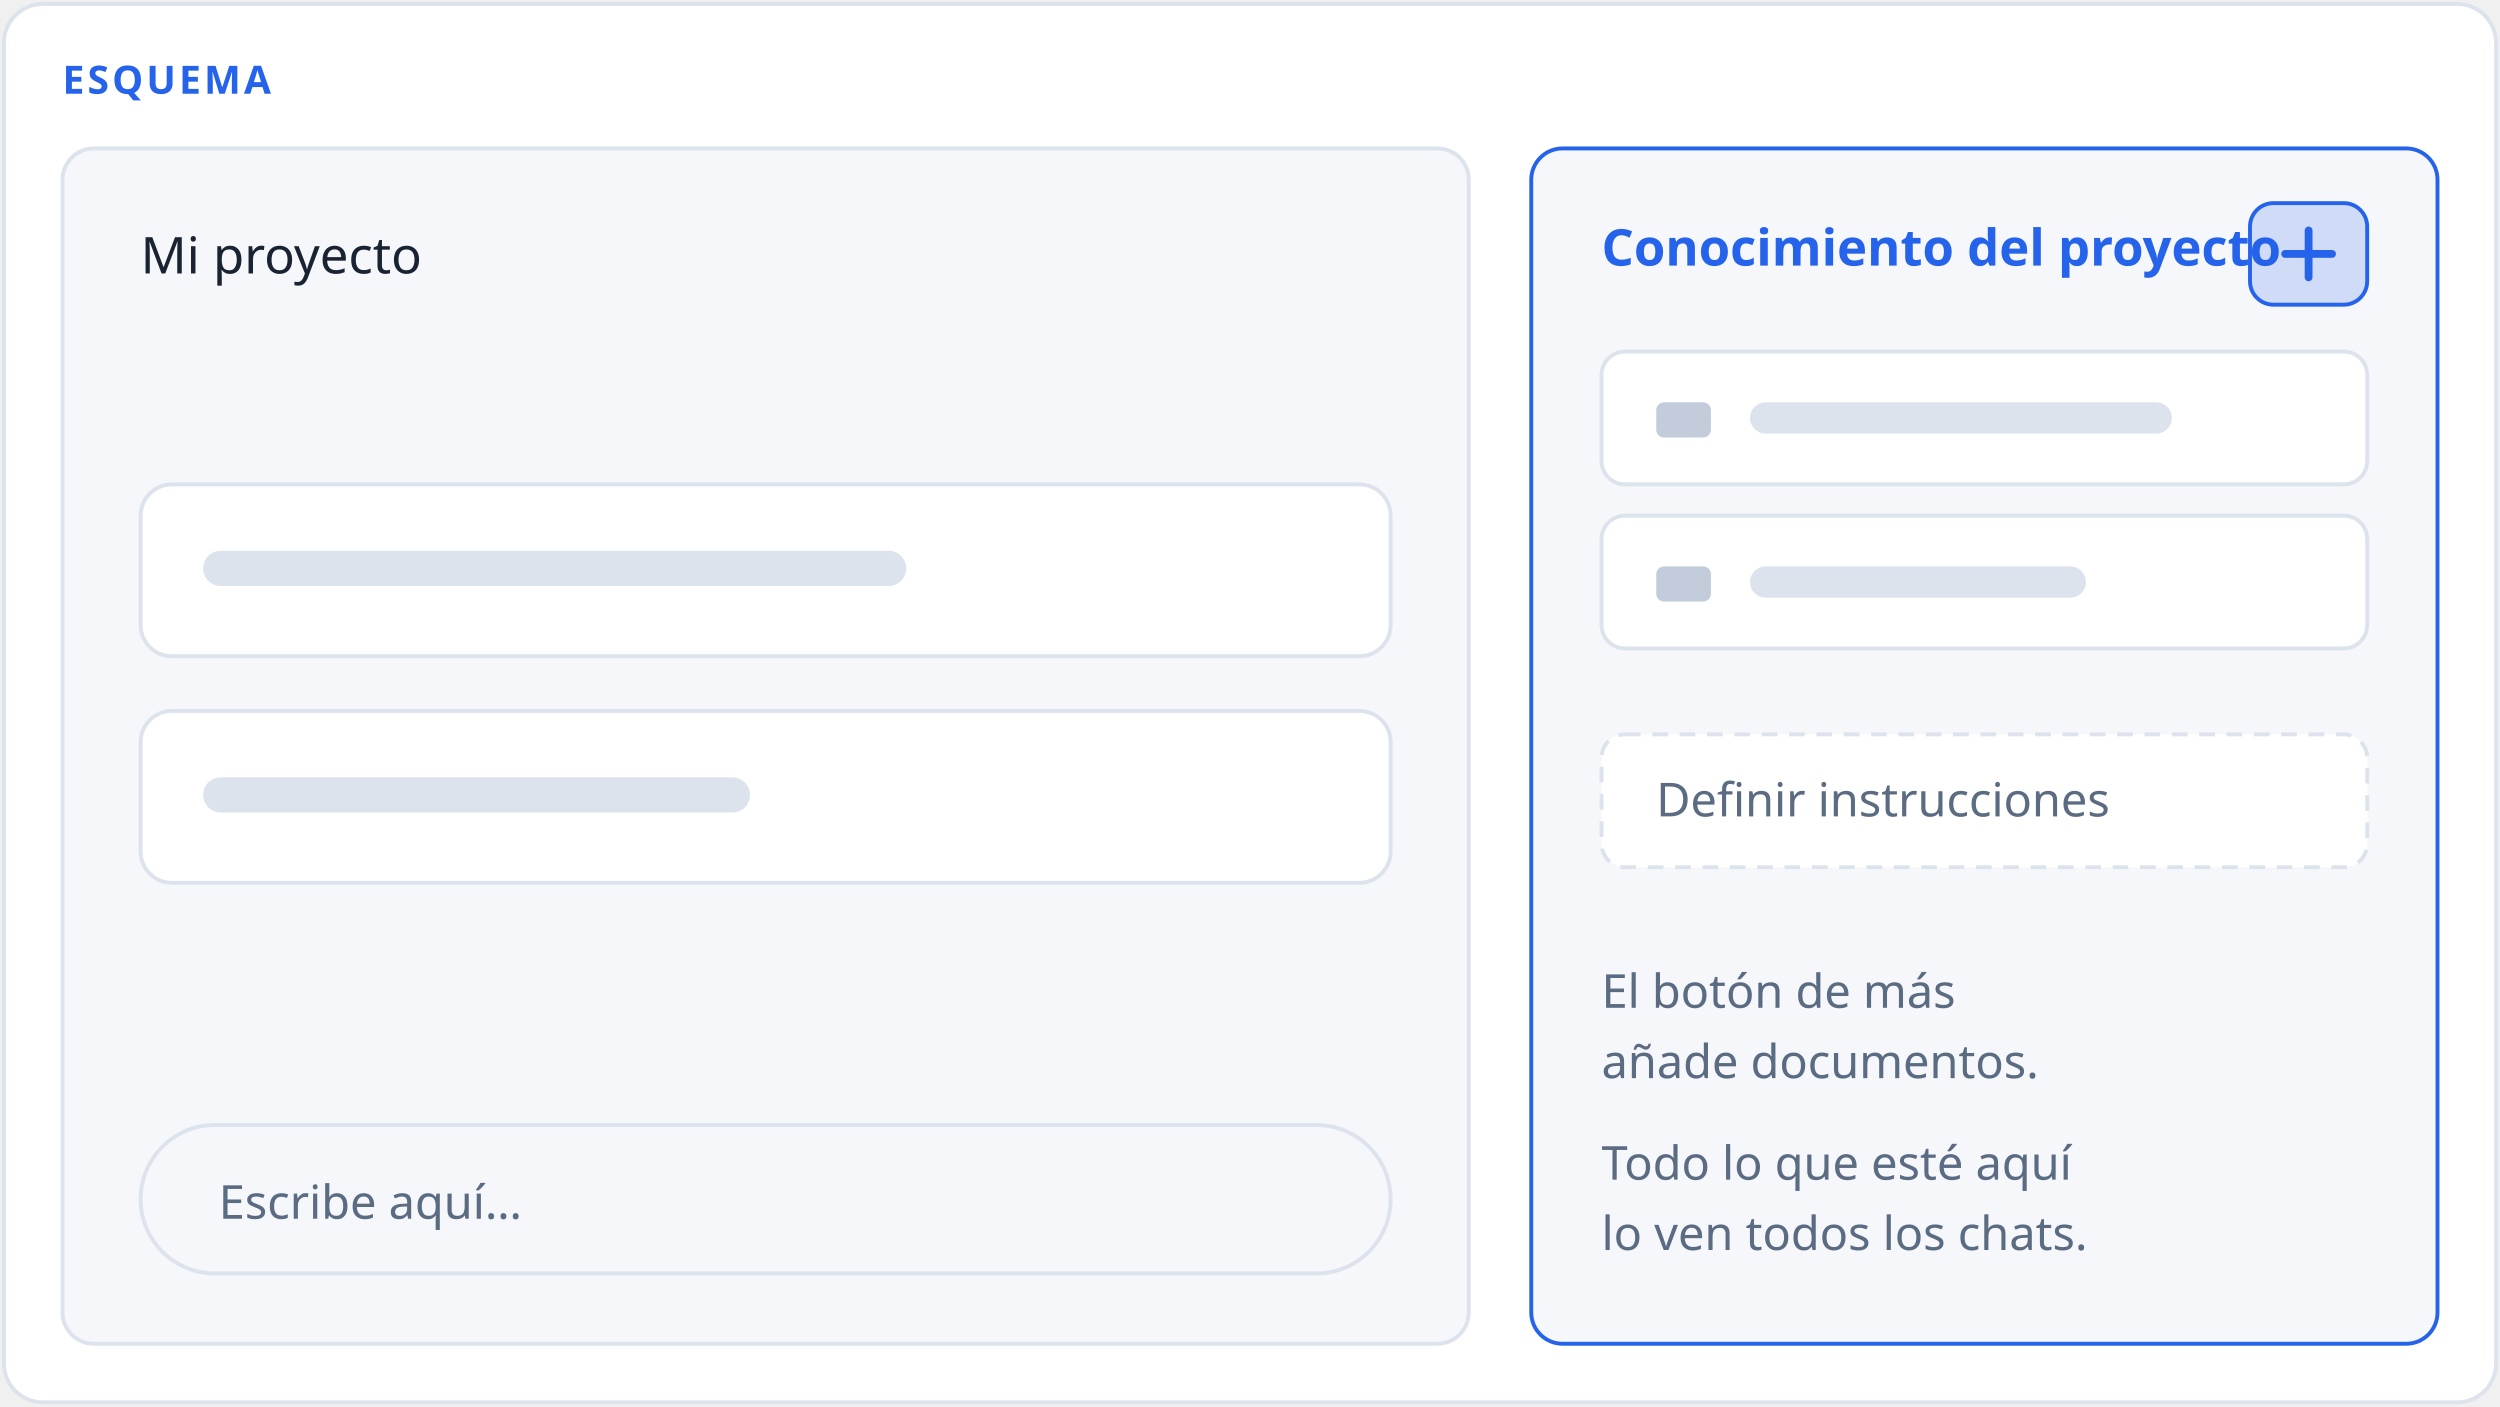
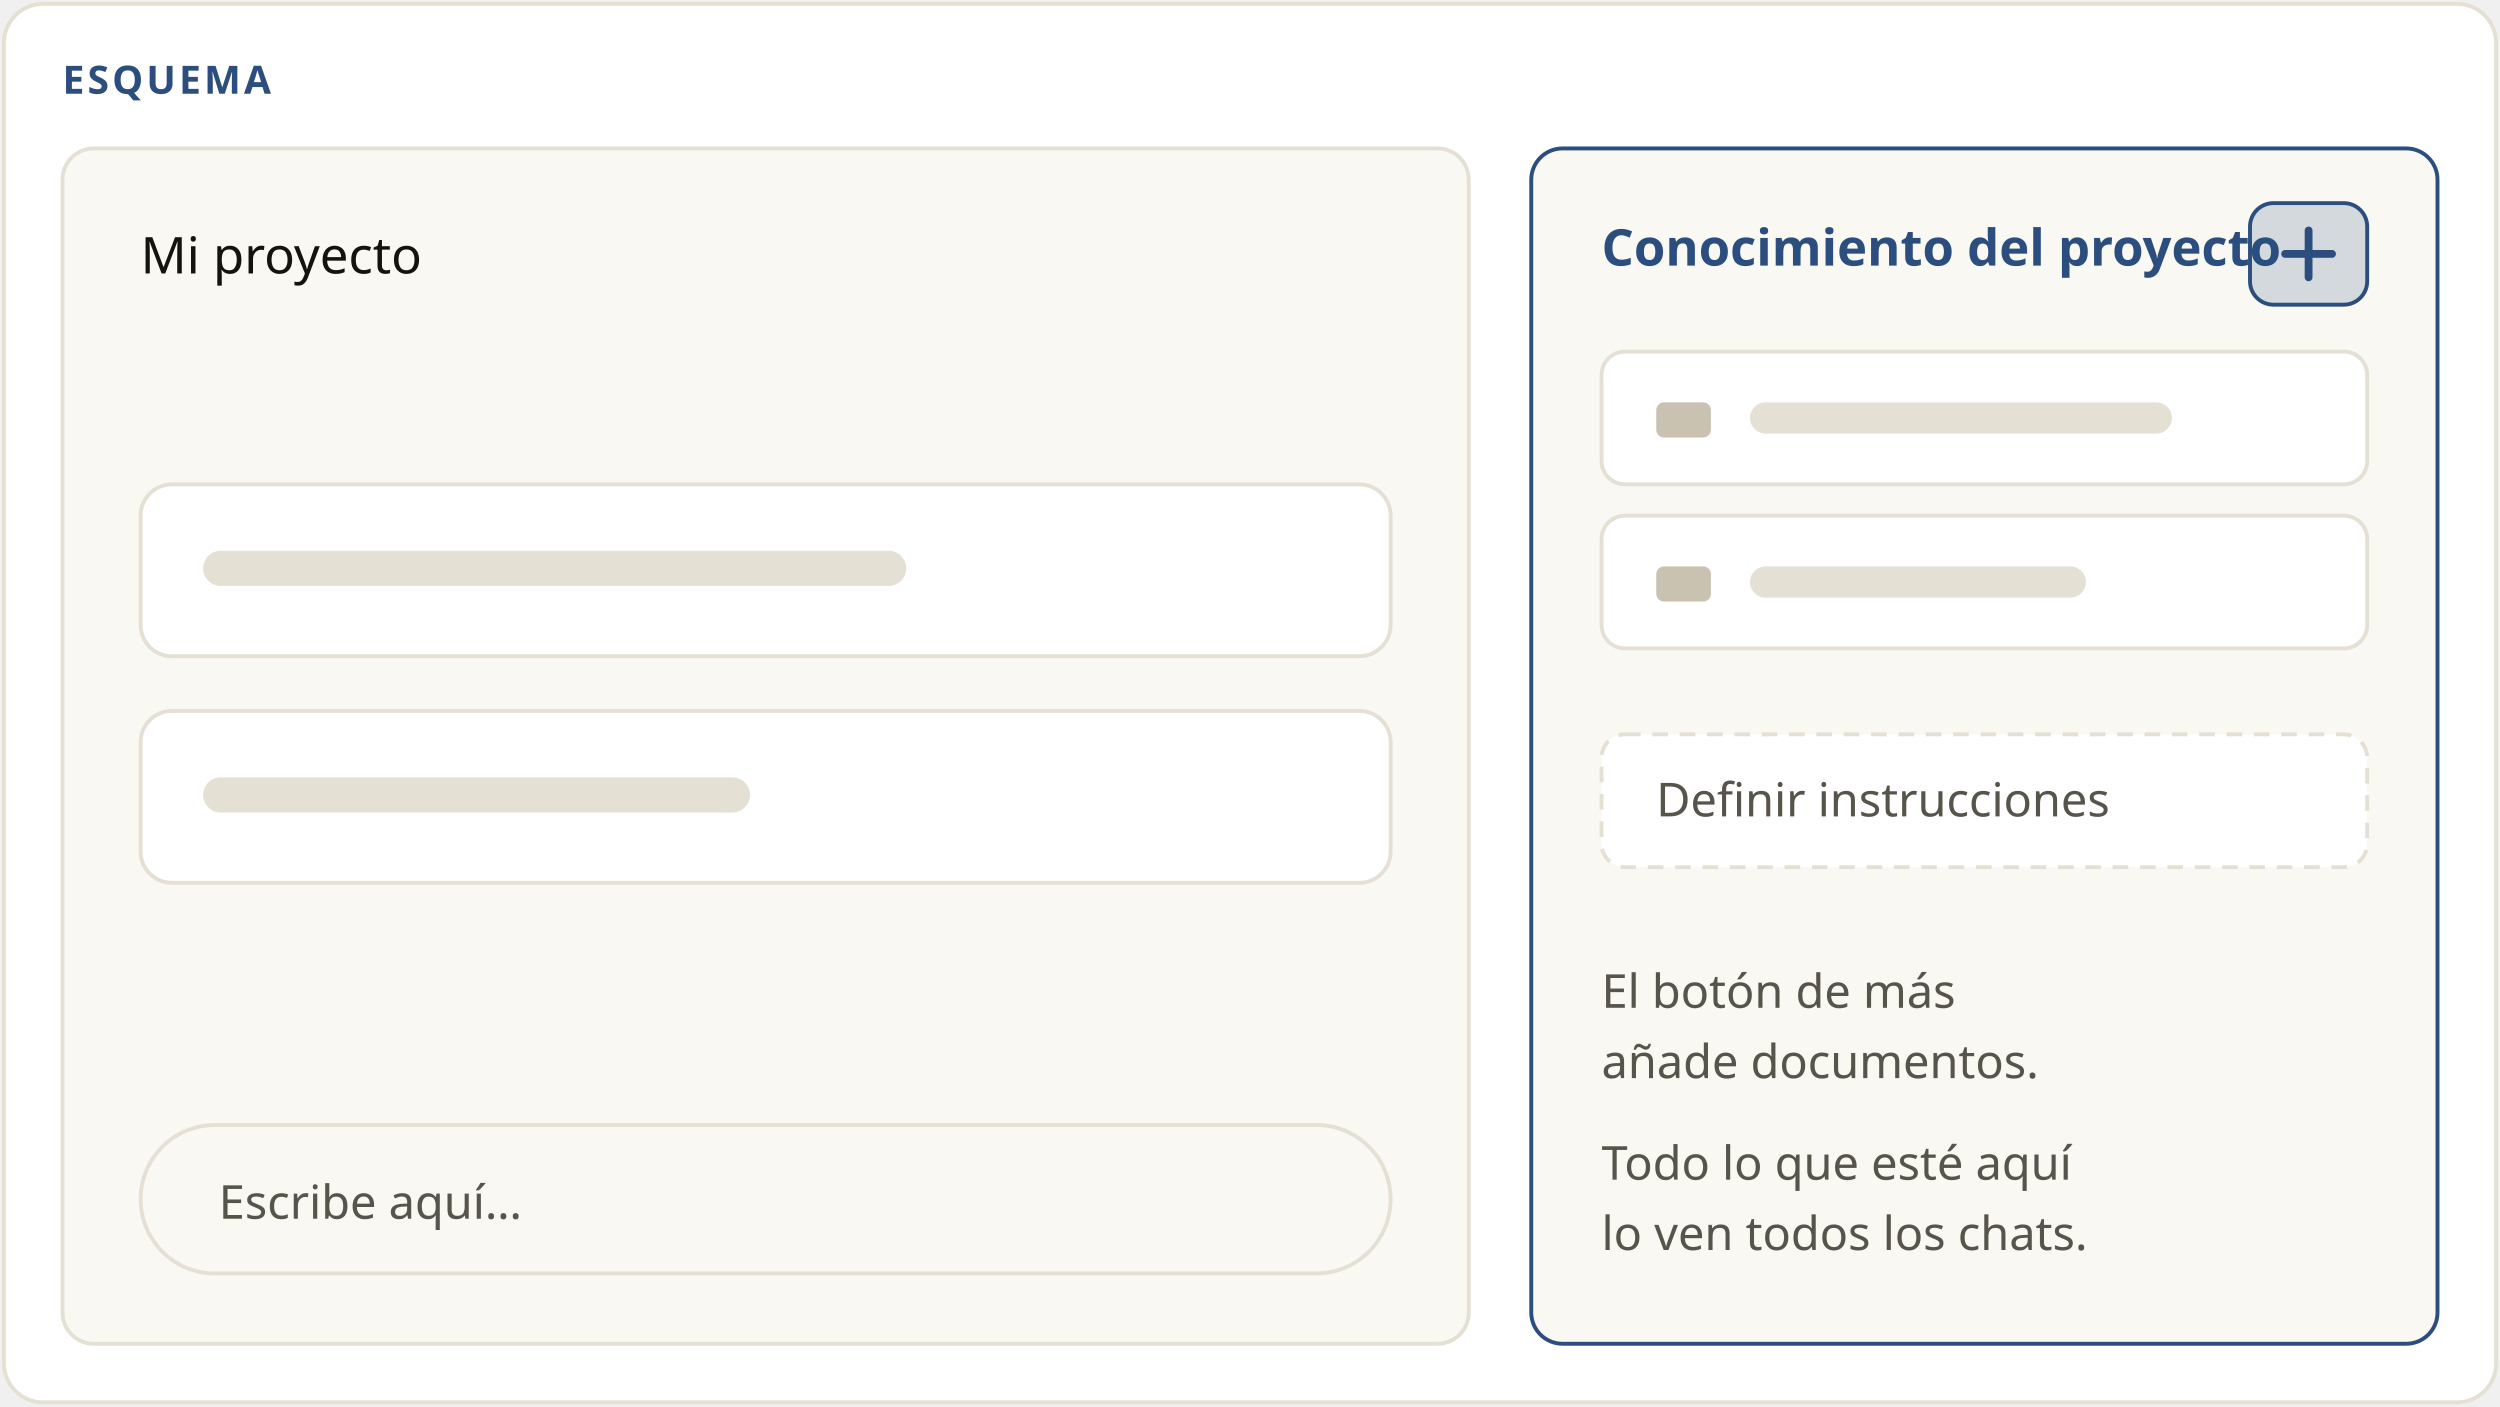
<svg xmlns="http://www.w3.org/2000/svg" viewBox="0 0 640 360" role="img" aria-label="Esquema de la página de un proyecto en Claude: el panel de conocimiento del proyecto a la derecha, con el botón de más resaltado.">
  <style>
-     .s{fill:#ffffff}.t{fill:#1a2332;font:13px system-ui,sans-serif}
-     .m{fill:#5a6b82;font:12px system-ui,sans-serif}
-     .k{fill:#2563eb;font:600 13px system-ui,sans-serif}
-     .tag{fill:#2563eb;font:600 10px system-ui,sans-serif;letter-spacing:.08em}
-     .bar{fill:#dce3ec}
+     .s{fill:#ffffff}.t{fill:#14130f;font:13px system-ui,sans-serif}
+     .m{fill:#57544b;font:12px system-ui,sans-serif}
+     .k{fill:#2b4e7e;font:600 13px system-ui,sans-serif}
+     .tag{fill:#2b4e7e;font:600 10px system-ui,sans-serif;letter-spacing:.08em}
+     .bar{fill:#e5e0d4}
  </style>
-   <rect x="1" y="1" width="638" height="358" rx="10" class="s" stroke="#dce3ec" />
+   <rect x="1" y="1" width="638" height="358" rx="10" class="s" stroke="#e5e0d4" />
  <text x="16" y="24" class="tag">ESQUEMA</text>
-   <rect x="16" y="38" width="360" height="306" rx="8" fill="#f5f7fa" stroke="#dce3ec" />
+   <rect x="16" y="38" width="360" height="306" rx="8" fill="#faf8f3" stroke="#e5e0d4" />
  <text x="36" y="70" class="t">Mi proyecto</text>
-   <rect x="36" y="90" width="240" height="7" rx="3.5" fill="#f5f7fa" />
-   <rect x="36" y="124" width="320" height="44" rx="8" class="s" stroke="#dce3ec" />
+   <rect x="36" y="90" width="240" height="7" rx="3.5" fill="#faf8f3" />
+   <rect x="36" y="124" width="320" height="44" rx="8" class="s" stroke="#e5e0d4" />
  <rect x="52" y="141" width="180" height="9" rx="4.5" class="bar" />
-   <rect x="36" y="182" width="320" height="44" rx="8" class="s" stroke="#dce3ec" />
+   <rect x="36" y="182" width="320" height="44" rx="8" class="s" stroke="#e5e0d4" />
  <rect x="52" y="199" width="140" height="9" rx="4.5" class="bar" />
-   <rect x="36" y="288" width="320" height="38" rx="19" fill="#f5f7fa" stroke="#dce3ec" />
+   <rect x="36" y="288" width="320" height="38" rx="19" fill="#faf8f3" stroke="#e5e0d4" />
  <text x="56" y="312" class="m">Escribe aquí…</text>
-   <rect x="392" y="38" width="232" height="306" rx="8" fill="#f5f7fa" stroke="#2563eb" />
+   <rect x="392" y="38" width="232" height="306" rx="8" fill="#faf8f3" stroke="#2b4e7e" />
  <text x="410" y="68" class="k">Conocimiento del proyecto</text>
-   <rect x="576" y="52" width="30" height="26" rx="6" fill="#2563eb" fill-opacity=".18" stroke="#2563eb" />
-   <path d="M591 59v12M585 65h12" stroke="#2563eb" stroke-width="2" stroke-linecap="round" />
+   <rect x="576" y="52" width="30" height="26" rx="6" fill="#2b4e7e" fill-opacity=".18" stroke="#2b4e7e" />
+   <path d="M591 59v12M585 65h12" stroke="#2b4e7e" stroke-width="2" stroke-linecap="round" />
  <g>
-     <rect x="410" y="90" width="196" height="34" rx="6" class="s" stroke="#dce3ec" />
-     <rect x="424" y="103" width="14" height="9" rx="2" fill="#c2ccda" />
+     <rect x="410" y="90" width="196" height="34" rx="6" class="s" stroke="#e5e0d4" />
+     <rect x="424" y="103" width="14" height="9" rx="2" fill="#c9c2b1" />
    <rect x="448" y="103" width="108" height="8" rx="4" class="bar" />
  </g>
  <g>
-     <rect x="410" y="132" width="196" height="34" rx="6" class="s" stroke="#dce3ec" />
-     <rect x="424" y="145" width="14" height="9" rx="2" fill="#c2ccda" />
+     <rect x="410" y="132" width="196" height="34" rx="6" class="s" stroke="#e5e0d4" />
+     <rect x="424" y="145" width="14" height="9" rx="2" fill="#c9c2b1" />
    <rect x="448" y="145" width="86" height="8" rx="4" class="bar" />
  </g>
-   <rect x="410" y="188" width="196" height="34" rx="6" fill="#ffffff" stroke="#dce3ec" stroke-dasharray="4 3" />
+   <rect x="410" y="188" width="196" height="34" rx="6" fill="#ffffff" stroke="#e5e0d4" stroke-dasharray="4 3" />
  <text x="424" y="209" class="m">Definir instrucciones</text>
  <text x="410" y="258" class="m">El botón de más</text>
  <text x="410" y="276" class="m">añade documentos.</text>
  <text x="410" y="302" class="m">Todo lo que esté aquí</text>
  <text x="410" y="320" class="m">lo ven todos los chats.</text>
</svg>
